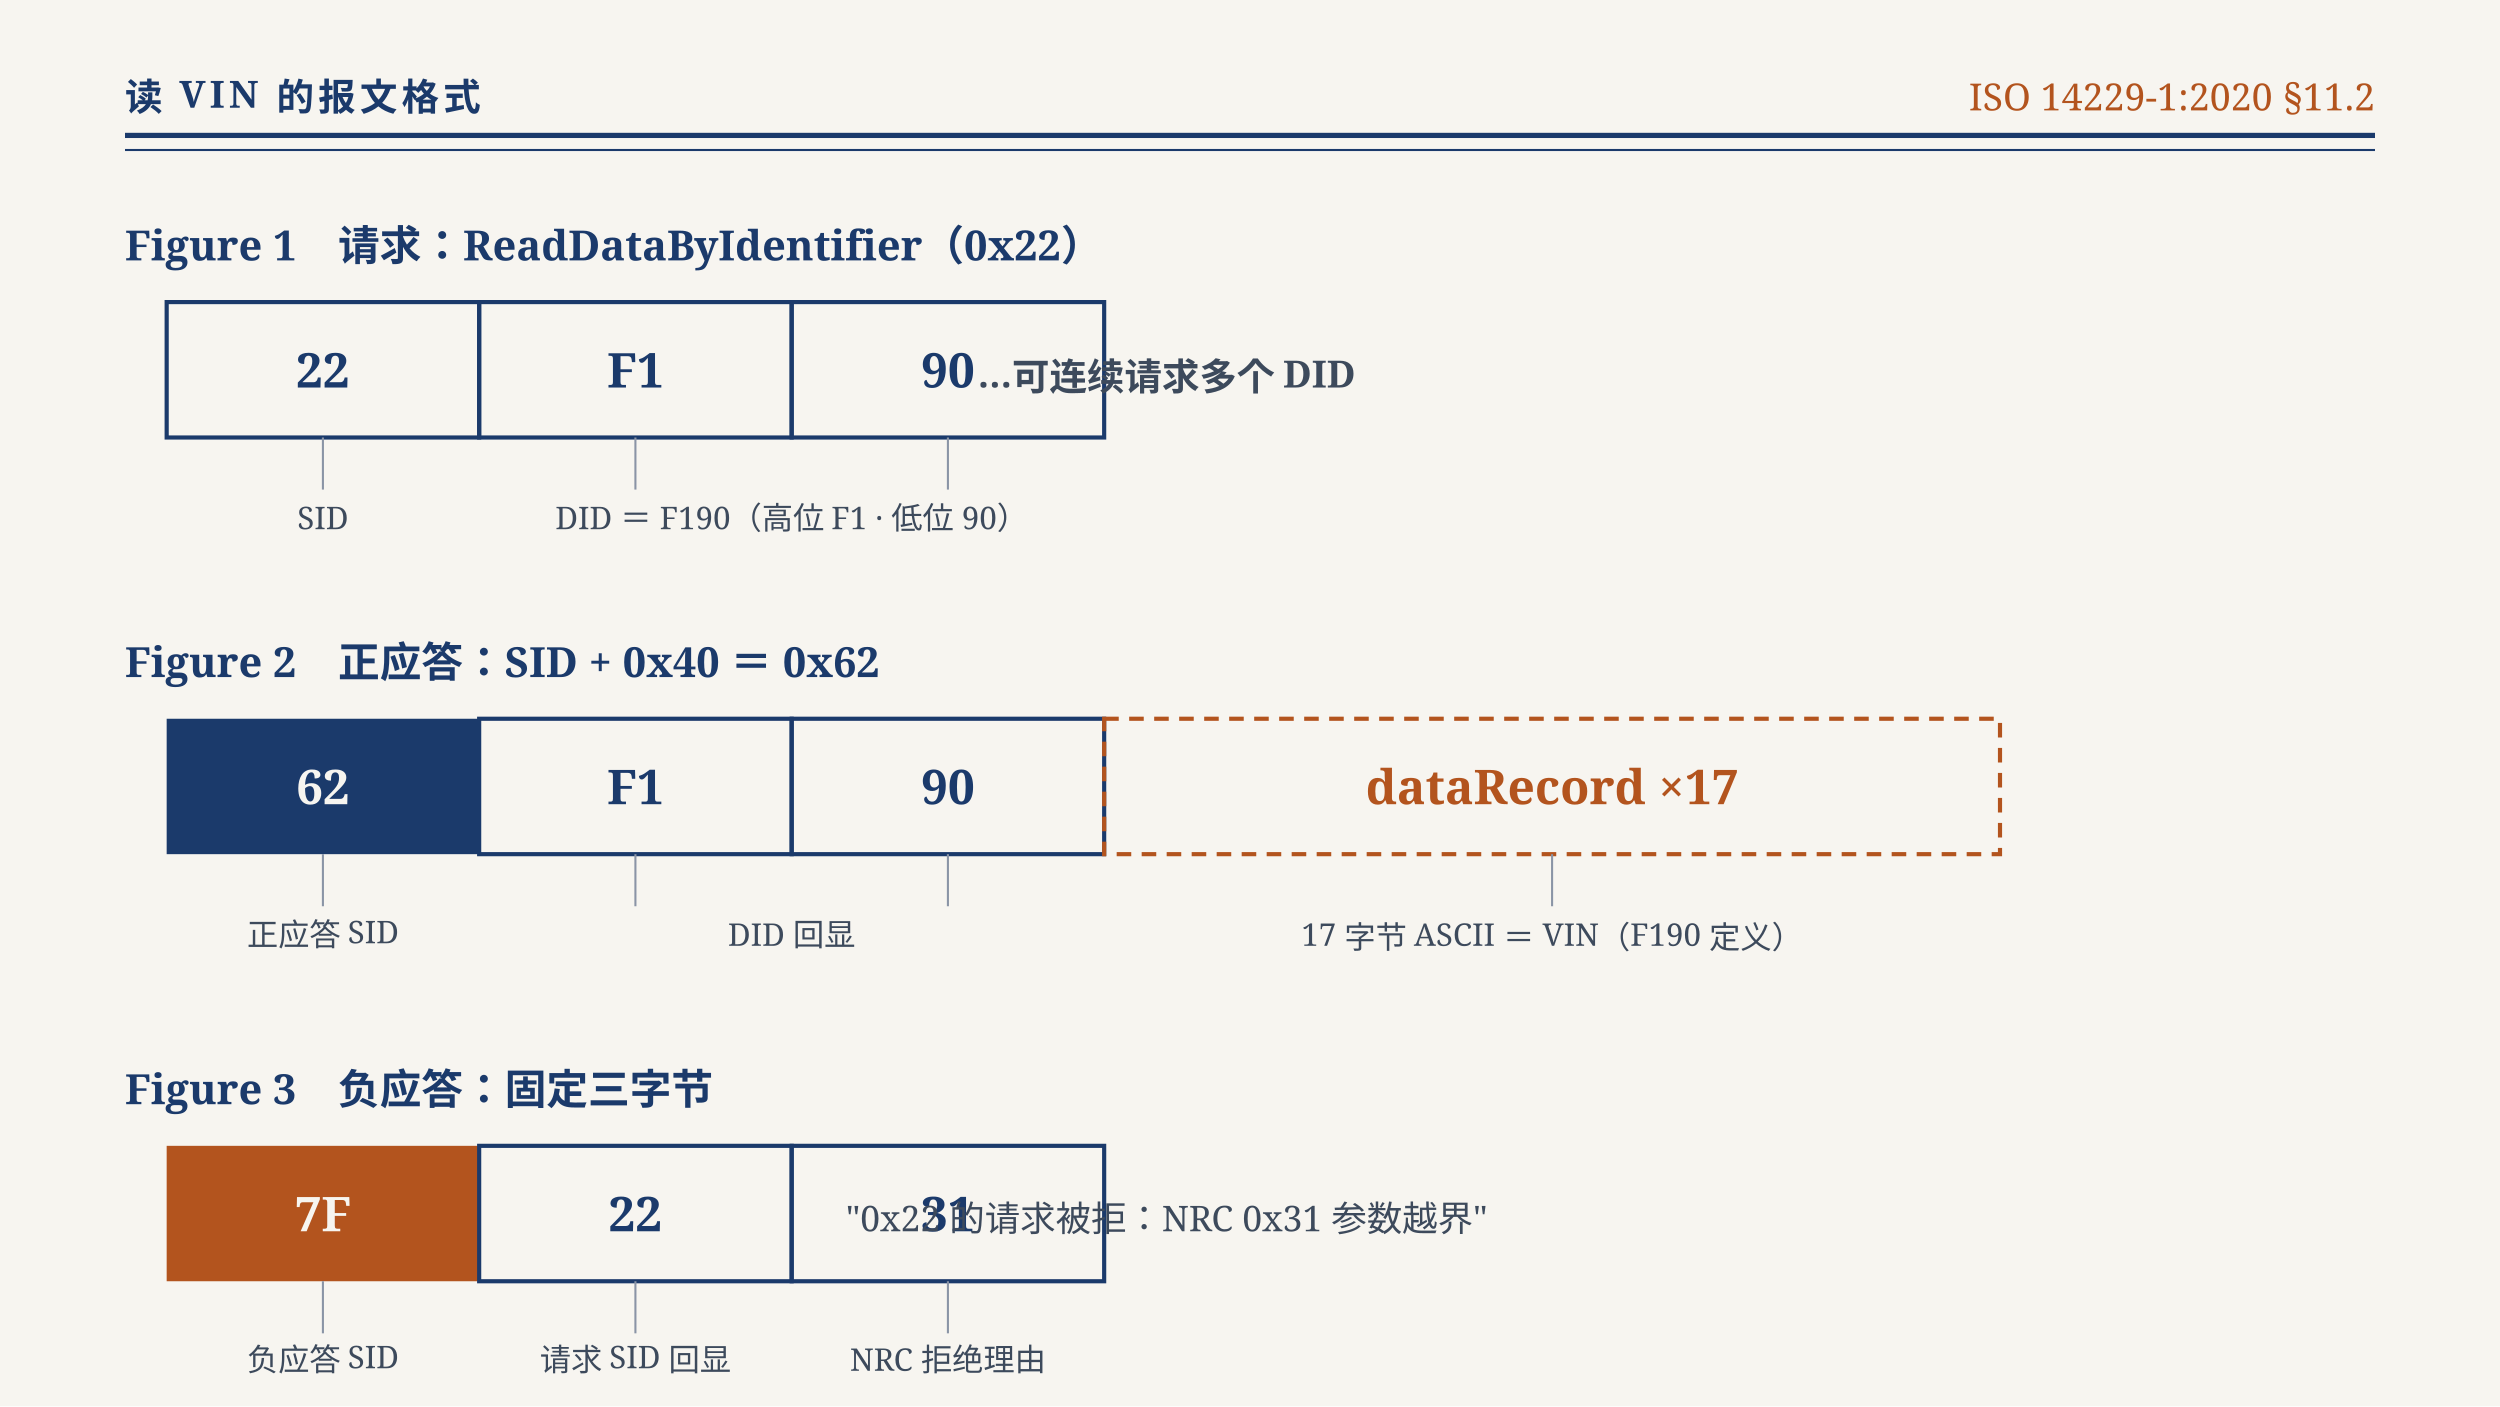
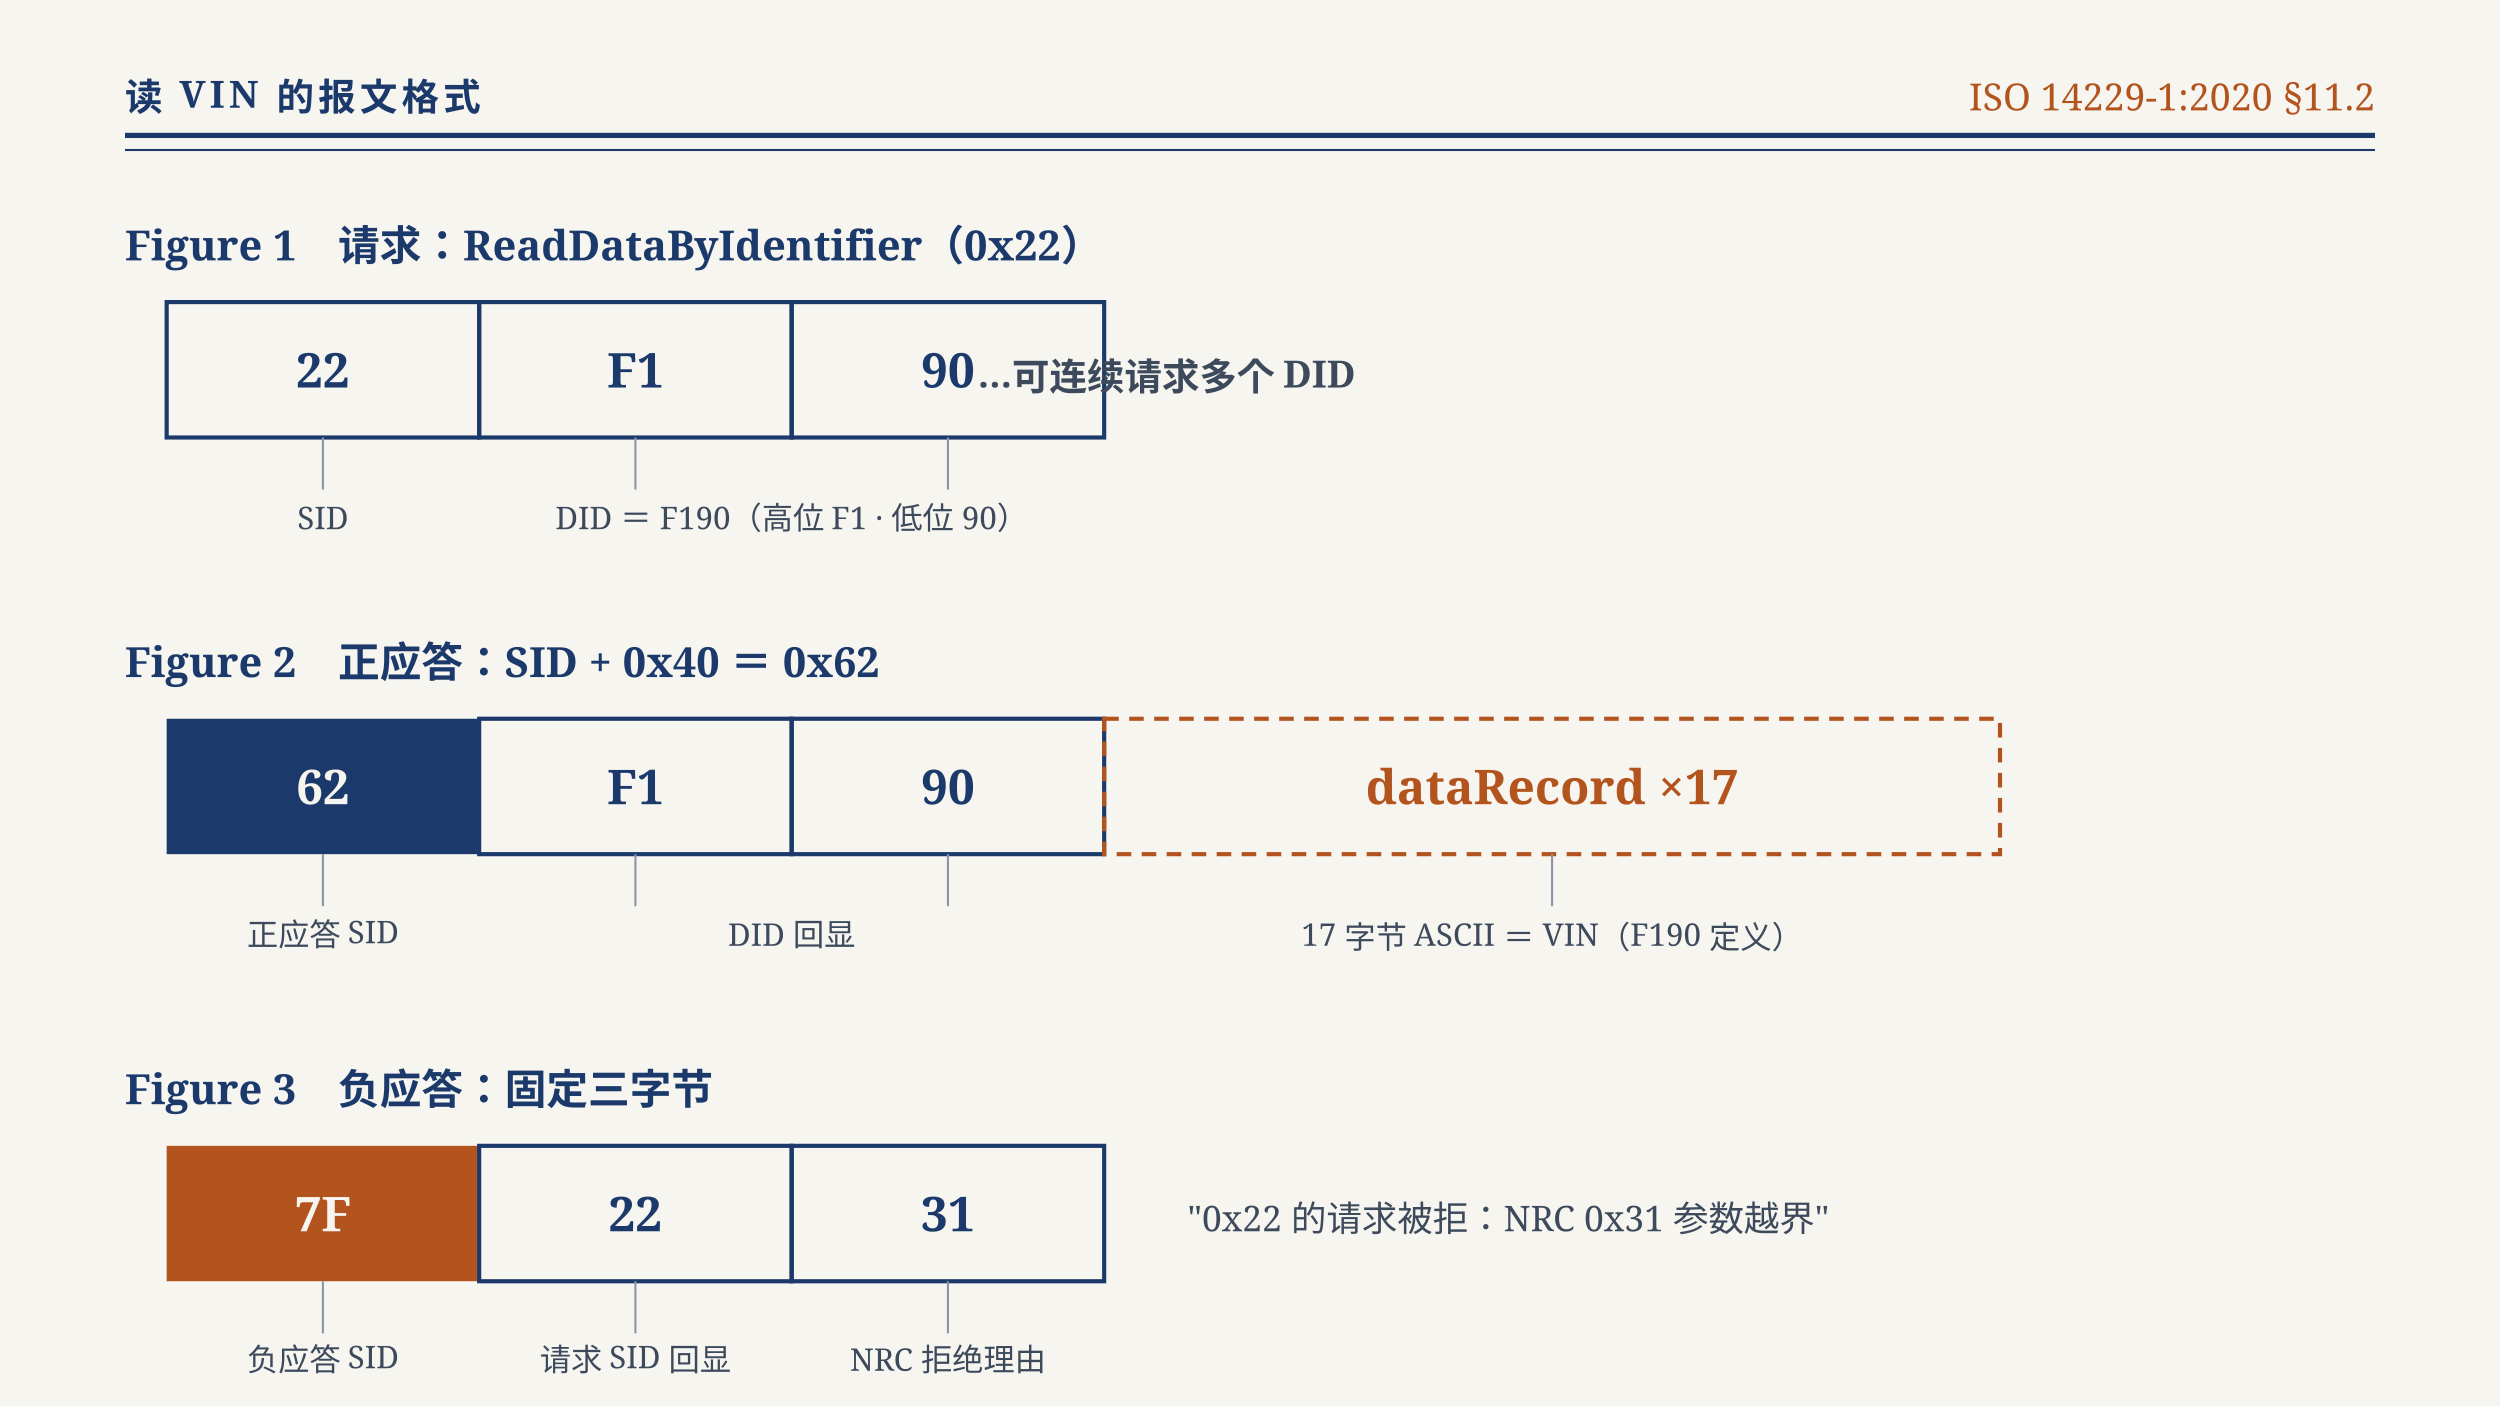
<svg xmlns="http://www.w3.org/2000/svg" viewBox="0 0 2400 1350" font-family="'Songti SC','Noto Serif SC','PingFang SC',serif">
  <rect width="2400" height="1350" fill="#F7F5F0" />
  <line x1="120" y1="130" x2="2280" y2="130" stroke="#1B3A6B" stroke-width="5" />
  <line x1="120" y1="144" x2="2280" y2="144" stroke="#1B3A6B" stroke-width="2" />
  <text x="120" y="106" fill="#1B3A6B" font-size="36" font-weight="700" letter-spacing="4">读 VIN 的报文格式</text>
  <text x="2280" y="106" fill="#B3541E" font-size="36" text-anchor="end">ISO 14229-1:2020 §11.2</text>
  <text x="120" y="250" fill="#1B3A6B" font-size="40" font-weight="700">Figure 1　请求：ReadDataByIdentifier（0x22）</text>
  <g font-size="46" font-weight="700" text-anchor="middle">
    <rect x="160" y="290" width="300" height="130" fill="none" stroke="#1B3A6B" stroke-width="4" />
    <text x="310" y="372" fill="#1B3A6B">22</text>
    <rect x="460" y="290" width="300" height="130" fill="none" stroke="#1B3A6B" stroke-width="4" />
    <text x="610" y="372" fill="#1B3A6B">F1</text>
    <rect x="760" y="290" width="300" height="130" fill="none" stroke="#1B3A6B" stroke-width="4" />
    <text x="910" y="372" fill="#1B3A6B">90</text>
    <text x="1120" y="372" fill="#3D4A5C" font-size="36">…可连续请求多个 DID</text>
  </g>
  <g font-size="30" fill="#3D4A5C" text-anchor="middle">
    <line x1="310" y1="420" x2="310" y2="470" stroke="#8A94A6" stroke-width="2" />
    <text x="310" y="508">SID</text>
    <line x1="610" y1="420" x2="610" y2="470" stroke="#8A94A6" stroke-width="2" />
    <line x1="910" y1="420" x2="910" y2="470" stroke="#8A94A6" stroke-width="2" />
    <text x="760" y="508">DID ＝ F190（高位 F1 · 低位 90）</text>
  </g>
  <text x="120" y="650" fill="#1B3A6B" font-size="40" font-weight="700">Figure 2　正应答：SID + 0x40 ＝ 0x62</text>
  <g font-size="46" font-weight="700" text-anchor="middle">
    <rect x="160" y="690" width="300" height="130" fill="#1B3A6B" />
    <text x="310" y="772" fill="#F7F5F0">62</text>
    <rect x="460" y="690" width="300" height="130" fill="none" stroke="#1B3A6B" stroke-width="4" />
    <text x="610" y="772" fill="#1B3A6B">F1</text>
    <rect x="760" y="690" width="300" height="130" fill="none" stroke="#1B3A6B" stroke-width="4" />
    <text x="910" y="772" fill="#1B3A6B">90</text>
    <rect x="1060" y="690" width="860" height="130" fill="none" stroke="#B3541E" stroke-width="4" stroke-dasharray="14 10" />
    <text x="1490" y="772" fill="#B3541E">dataRecord ×17</text>
  </g>
  <g font-size="30" fill="#3D4A5C" text-anchor="middle">
    <line x1="310" y1="820" x2="310" y2="870" stroke="#8A94A6" stroke-width="2" />
    <text x="310" y="908">正应答 SID</text>
    <line x1="610" y1="820" x2="610" y2="870" stroke="#8A94A6" stroke-width="2" />
    <line x1="910" y1="820" x2="910" y2="870" stroke="#8A94A6" stroke-width="2" />
    <text x="760" y="908">DID 回显</text>
    <line x1="1490" y1="820" x2="1490" y2="870" stroke="#8A94A6" stroke-width="2" />
    <text x="1490" y="908">17 字节 ASCII ＝ VIN（F190 定义）</text>
  </g>
  <text x="120" y="1060" fill="#1B3A6B" font-size="40" font-weight="700">Figure 3　负应答：固定三字节</text>
  <g font-size="46" font-weight="700" text-anchor="middle">
    <rect x="160" y="1100" width="300" height="130" fill="#B3541E" />
    <text x="310" y="1182" fill="#F7F5F0">7F</text>
    <rect x="460" y="1100" width="300" height="130" fill="none" stroke="#1B3A6B" stroke-width="4" />
    <text x="610" y="1182" fill="#1B3A6B">22</text>
    <rect x="760" y="1100" width="300" height="130" fill="none" stroke="#1B3A6B" stroke-width="4" />
    <text x="910" y="1182" fill="#1B3A6B">31</text>
-     <text x="1120" y="1182" fill="#3D4A5C" font-size="34" font-weight="400">"0x22 的请求被拒：NRC 0x31 参数越界"</text>
+     <text x="1140" y="1182" fill="#3D4A5C" font-size="34" font-weight="400" text-anchor="start">"0x22 的请求被拒：NRC 0x31 参数越界"</text>
  </g>
  <g font-size="30" fill="#3D4A5C" text-anchor="middle">
    <line x1="310" y1="1230" x2="310" y2="1280" stroke="#8A94A6" stroke-width="2" />
    <text x="310" y="1316">负应答 SID</text>
    <line x1="610" y1="1230" x2="610" y2="1280" stroke="#8A94A6" stroke-width="2" />
    <text x="610" y="1316">请求 SID 回显</text>
    <line x1="910" y1="1230" x2="910" y2="1280" stroke="#8A94A6" stroke-width="2" />
    <text x="910" y="1316">NRC 拒绝理由</text>
  </g>
</svg>
